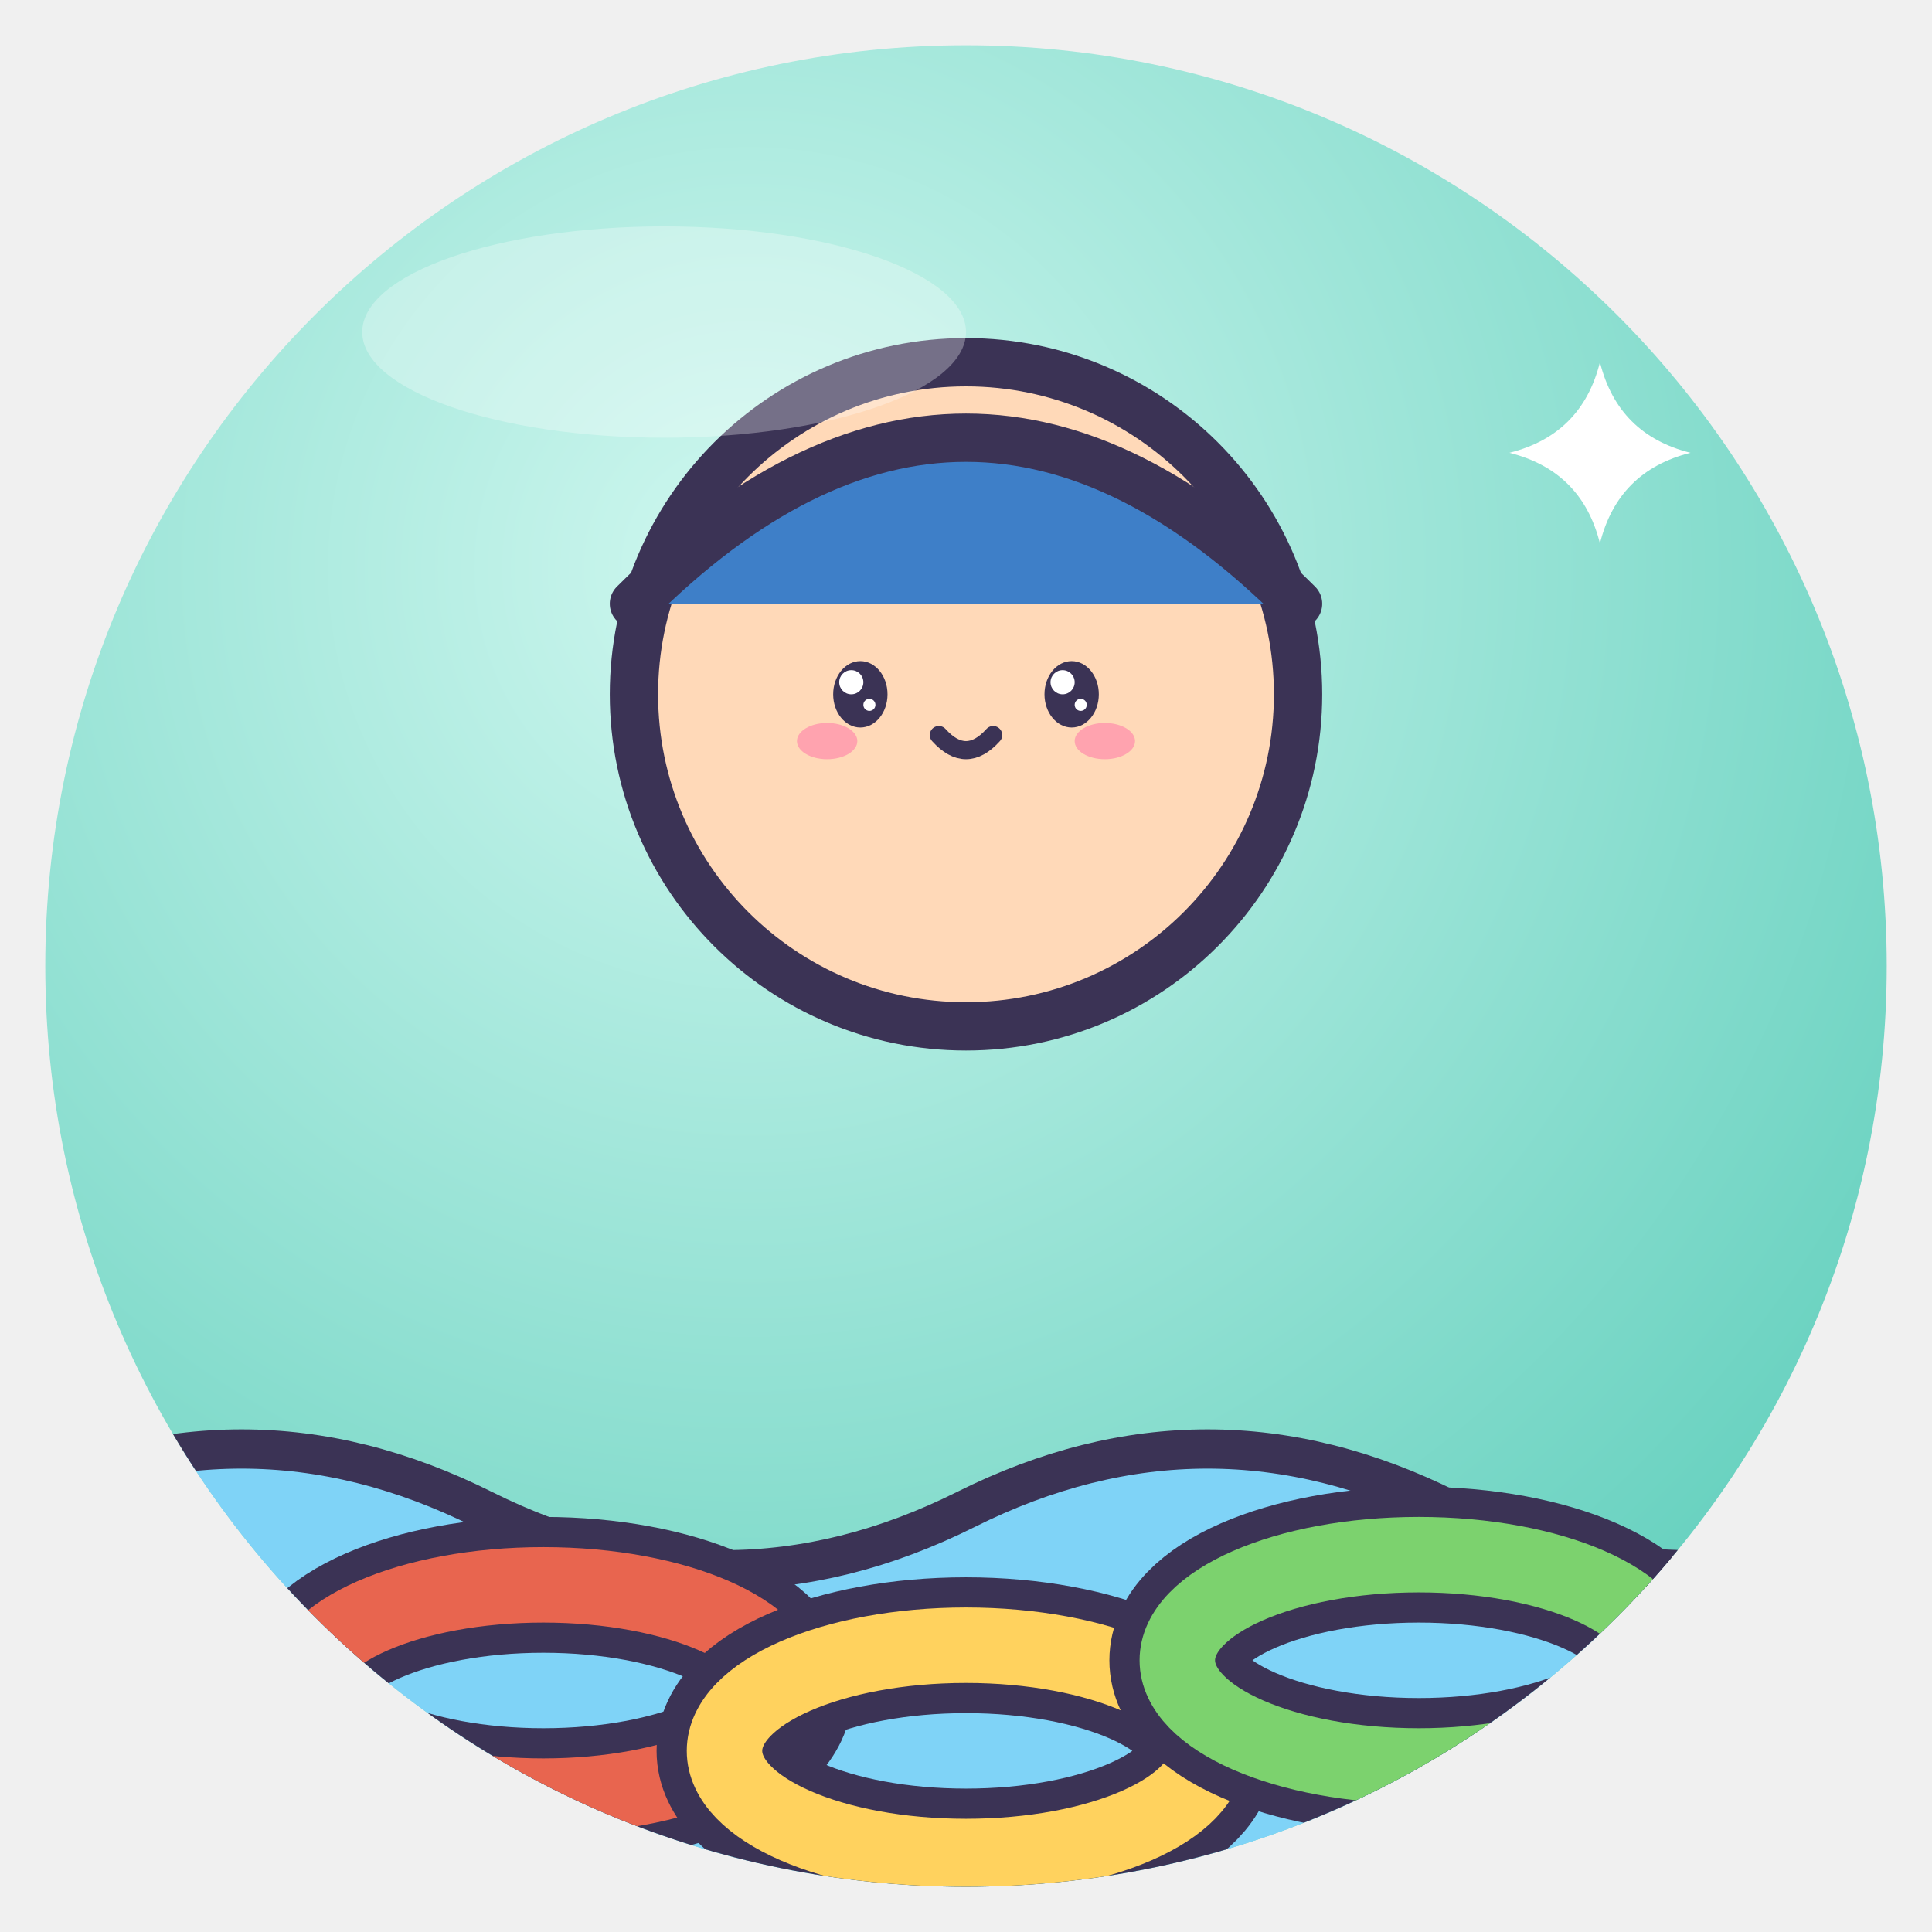
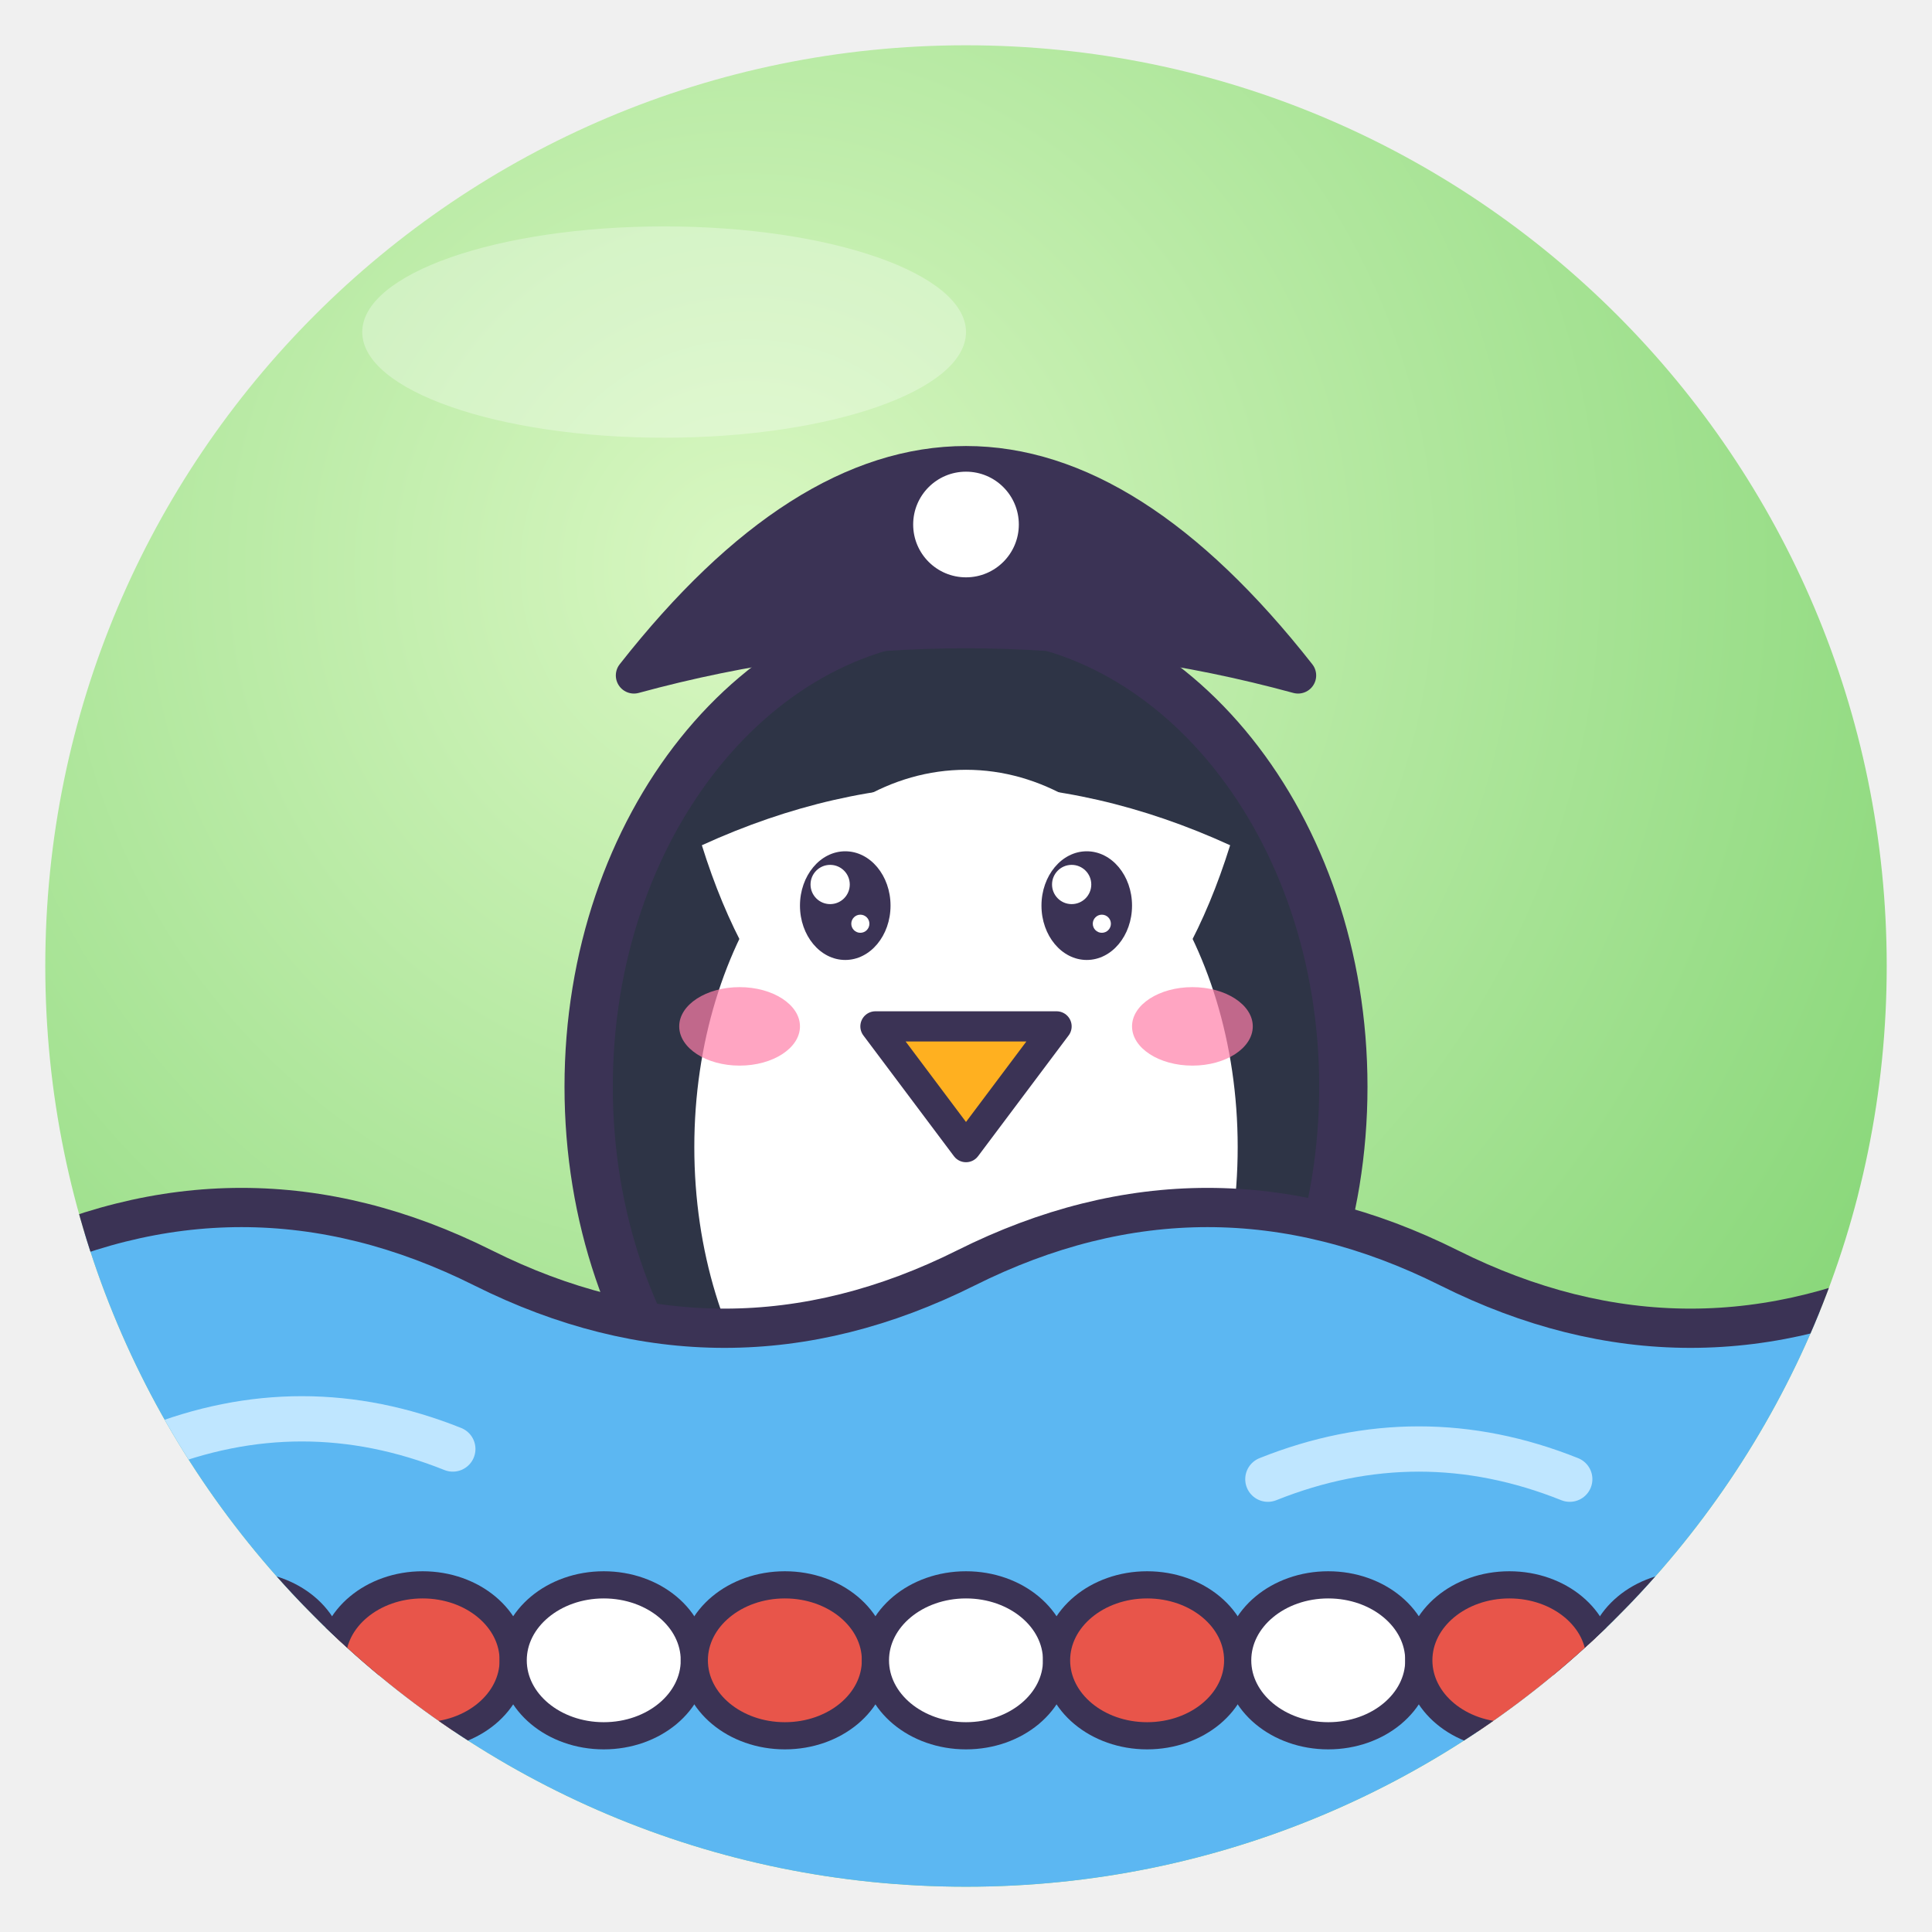
<svg xmlns="http://www.w3.org/2000/svg" viewBox="0 0 128 128" width="128" height="128">
  <defs>
    <radialGradient id="g" cx="38%" cy="28%" r="85%">
-       <stop offset="0" stop-color="#CFF7EF" />
-       <stop offset="1" stop-color="#5CCDBA" />
+       <stop offset="0" stop-color="#D9F7C2" />
+       <stop offset="1" stop-color="#7CD26E" />
    </radialGradient>
    <clipPath id="c">
      <circle cx="64" cy="64" r="61" />
    </clipPath>
  </defs>
  <circle cx="64" cy="64" r="61" fill="url(#g)" />
  <g clip-path="url(#c)">
-     <path d="M0 100 Q16 92 32 100 T64 100 T96 100 T128 100 V128 H0Z" fill="#7FD3F7" stroke="#3B3355" stroke-linejoin="round" stroke-linecap="round" stroke-width="2.6" />
-     <ellipse cx="36" cy="112" rx="16" ry="7" fill="none" stroke="#3B3355" stroke-width="9" />
-     <ellipse cx="36" cy="112" rx="16" ry="7" fill="none" stroke="#E8654F" stroke-width="5" />
-     <ellipse cx="64" cy="116" rx="16" ry="7" fill="none" stroke="#3B3355" stroke-width="9" />
-     <ellipse cx="64" cy="116" rx="16" ry="7" fill="none" stroke="#FFD25E" stroke-width="5" />
-     <ellipse cx="94" cy="110" rx="16" ry="7" fill="none" stroke="#3B3355" stroke-width="9" />
-     <ellipse cx="94" cy="110" rx="16" ry="7" fill="none" stroke="#7CD26E" stroke-width="5" />
-     <circle cx="64" cy="46" r="22" fill="#FFD9B8" stroke="#3B3355" stroke-width="3.2" stroke-linejoin="round" stroke-linecap="round" />
-     <ellipse cx="57" cy="46" rx="1.8" ry="2.2" fill="#3B3355" />
-     <circle cx="56.4" cy="45.2" r="0.8" fill="#fff" />
-     <circle cx="57.6" cy="46.7" r="0.4" fill="#fff" />
-     <ellipse cx="71" cy="46" rx="1.8" ry="2.2" fill="#3B3355" />
-     <circle cx="70.4" cy="45.2" r="0.8" fill="#fff" />
-     <circle cx="71.6" cy="46.7" r="0.4" fill="#fff" />
-     <ellipse cx="54.8" cy="49.1" rx="2.0" ry="1.2" fill="#FF7FA8" opacity=".6" />
-     <ellipse cx="73.2" cy="49.1" rx="2.0" ry="1.2" fill="#FF7FA8" opacity=".6" />
-     <path d="M62.2 48.7 Q64 50.7 65.8 48.7" fill="none" stroke="#3B3355" stroke-linejoin="round" stroke-linecap="round" stroke-width="1.2" />
-     <path d="M42 40 Q64 18 86 40" fill="#3E7FC8" stroke="#3B3355" stroke-width="3.2" stroke-linejoin="round" stroke-linecap="round" />
-     <path d="M106 24 Q107.2 28.8 112 30 Q107.2 31.2 106 36 Q104.8 31.2 100 30 Q104.8 28.8 106 24Z" fill="#fff" />
+     <ellipse cx="64" cy="72.0" rx="25.0" ry="31.25" fill="#2E3446" stroke="#3B3355" stroke-width="3.2" stroke-linejoin="round" stroke-linecap="round" />
+     <ellipse cx="64" cy="76.0" rx="18.0" ry="25.0" fill="#fff" />
+     <path d="M46.5 56.0 Q64 48.0 81.5 56.0 Q76.5 72.0 64 74.0 Q51.5 72.0 46.5 56.0Z" fill="#fff" />
+     <path d="M0 84 Q16 76 32 84 T64 84 T96 84 T128 84 V128 H0Z" fill="#5CB7F2" stroke="#3B3355" stroke-linejoin="round" stroke-linecap="round" stroke-width="2.6" />
+     <path d="M10 96 Q20 92 30 96 M84 98 Q94 94 104 98" fill="none" stroke="#BFE6FF" stroke-width="3" stroke-linecap="round" />
+     <path d="M0 110 H128" stroke="#3B3355" stroke-width="2" />
+     <ellipse cx="4" cy="110" rx="6" ry="5" fill="#E8554A" stroke="#3B3355" stroke-linejoin="round" stroke-linecap="round" stroke-width="1.8" />
+     <ellipse cx="16" cy="110" rx="6" ry="5" fill="#fff" stroke="#3B3355" stroke-linejoin="round" stroke-linecap="round" stroke-width="1.8" />
+     <ellipse cx="28" cy="110" rx="6" ry="5" fill="#E8554A" stroke="#3B3355" stroke-linejoin="round" stroke-linecap="round" stroke-width="1.8" />
+     <ellipse cx="40" cy="110" rx="6" ry="5" fill="#fff" stroke="#3B3355" stroke-linejoin="round" stroke-linecap="round" stroke-width="1.8" />
+     <ellipse cx="52" cy="110" rx="6" ry="5" fill="#E8554A" stroke="#3B3355" stroke-linejoin="round" stroke-linecap="round" stroke-width="1.8" />
+     <ellipse cx="64" cy="110" rx="6" ry="5" fill="#fff" stroke="#3B3355" stroke-linejoin="round" stroke-linecap="round" stroke-width="1.8" />
+     <ellipse cx="76" cy="110" rx="6" ry="5" fill="#E8554A" stroke="#3B3355" stroke-linejoin="round" stroke-linecap="round" stroke-width="1.8" />
+     <ellipse cx="88" cy="110" rx="6" ry="5" fill="#fff" stroke="#3B3355" stroke-linejoin="round" stroke-linecap="round" stroke-width="1.8" />
+     <ellipse cx="100" cy="110" rx="6" ry="5" fill="#E8554A" stroke="#3B3355" stroke-linejoin="round" stroke-linecap="round" stroke-width="1.8" />
+     <ellipse cx="112" cy="110" rx="6" ry="5" fill="#fff" stroke="#3B3355" stroke-linejoin="round" stroke-linecap="round" stroke-width="1.8" />
+     <ellipse cx="124" cy="110" rx="6" ry="5" fill="#E8554A" stroke="#3B3355" stroke-linejoin="round" stroke-linecap="round" stroke-width="1.8" />
+     <ellipse cx="56.0" cy="60.0" rx="3.0" ry="3.6" fill="#3B3355" />
+     <circle cx="55.0" cy="58.6" r="1.3" fill="#fff" />
+     <circle cx="57.0" cy="61.2" r="0.6" fill="#fff" />
+     <ellipse cx="72.0" cy="60.0" rx="3.0" ry="3.6" fill="#3B3355" />
+     <circle cx="71.0" cy="58.6" r="1.3" fill="#fff" />
+     <circle cx="73.0" cy="61.2" r="0.6" fill="#fff" />
+     <path d="M58.0 68.0 L70.0 68.0 L64 76.0Z" fill="#FFB020" stroke="#3B3355" stroke-linejoin="round" stroke-linecap="round" stroke-width="2" />
+     <ellipse cx="49.0" cy="68.0" rx="4.0" ry="2.6" fill="#FF7FA8" opacity=".7" />
+     <ellipse cx="79.0" cy="68.0" rx="4.0" ry="2.6" fill="#FF7FA8" opacity=".7" />
+     <path d="M42 44.75 Q64 16.75 86 44.75 Q64 38.75 42 44.75Z" fill="#3B3355" stroke="#3B3355" stroke-linejoin="round" stroke-linecap="round" stroke-width="2.4" />
+     <circle cx="64" cy="34.75" r="3.5" fill="#fff" />
  </g>
  <ellipse cx="44" cy="22" rx="20" ry="7" fill="#fff" opacity=".3" />
</svg>
